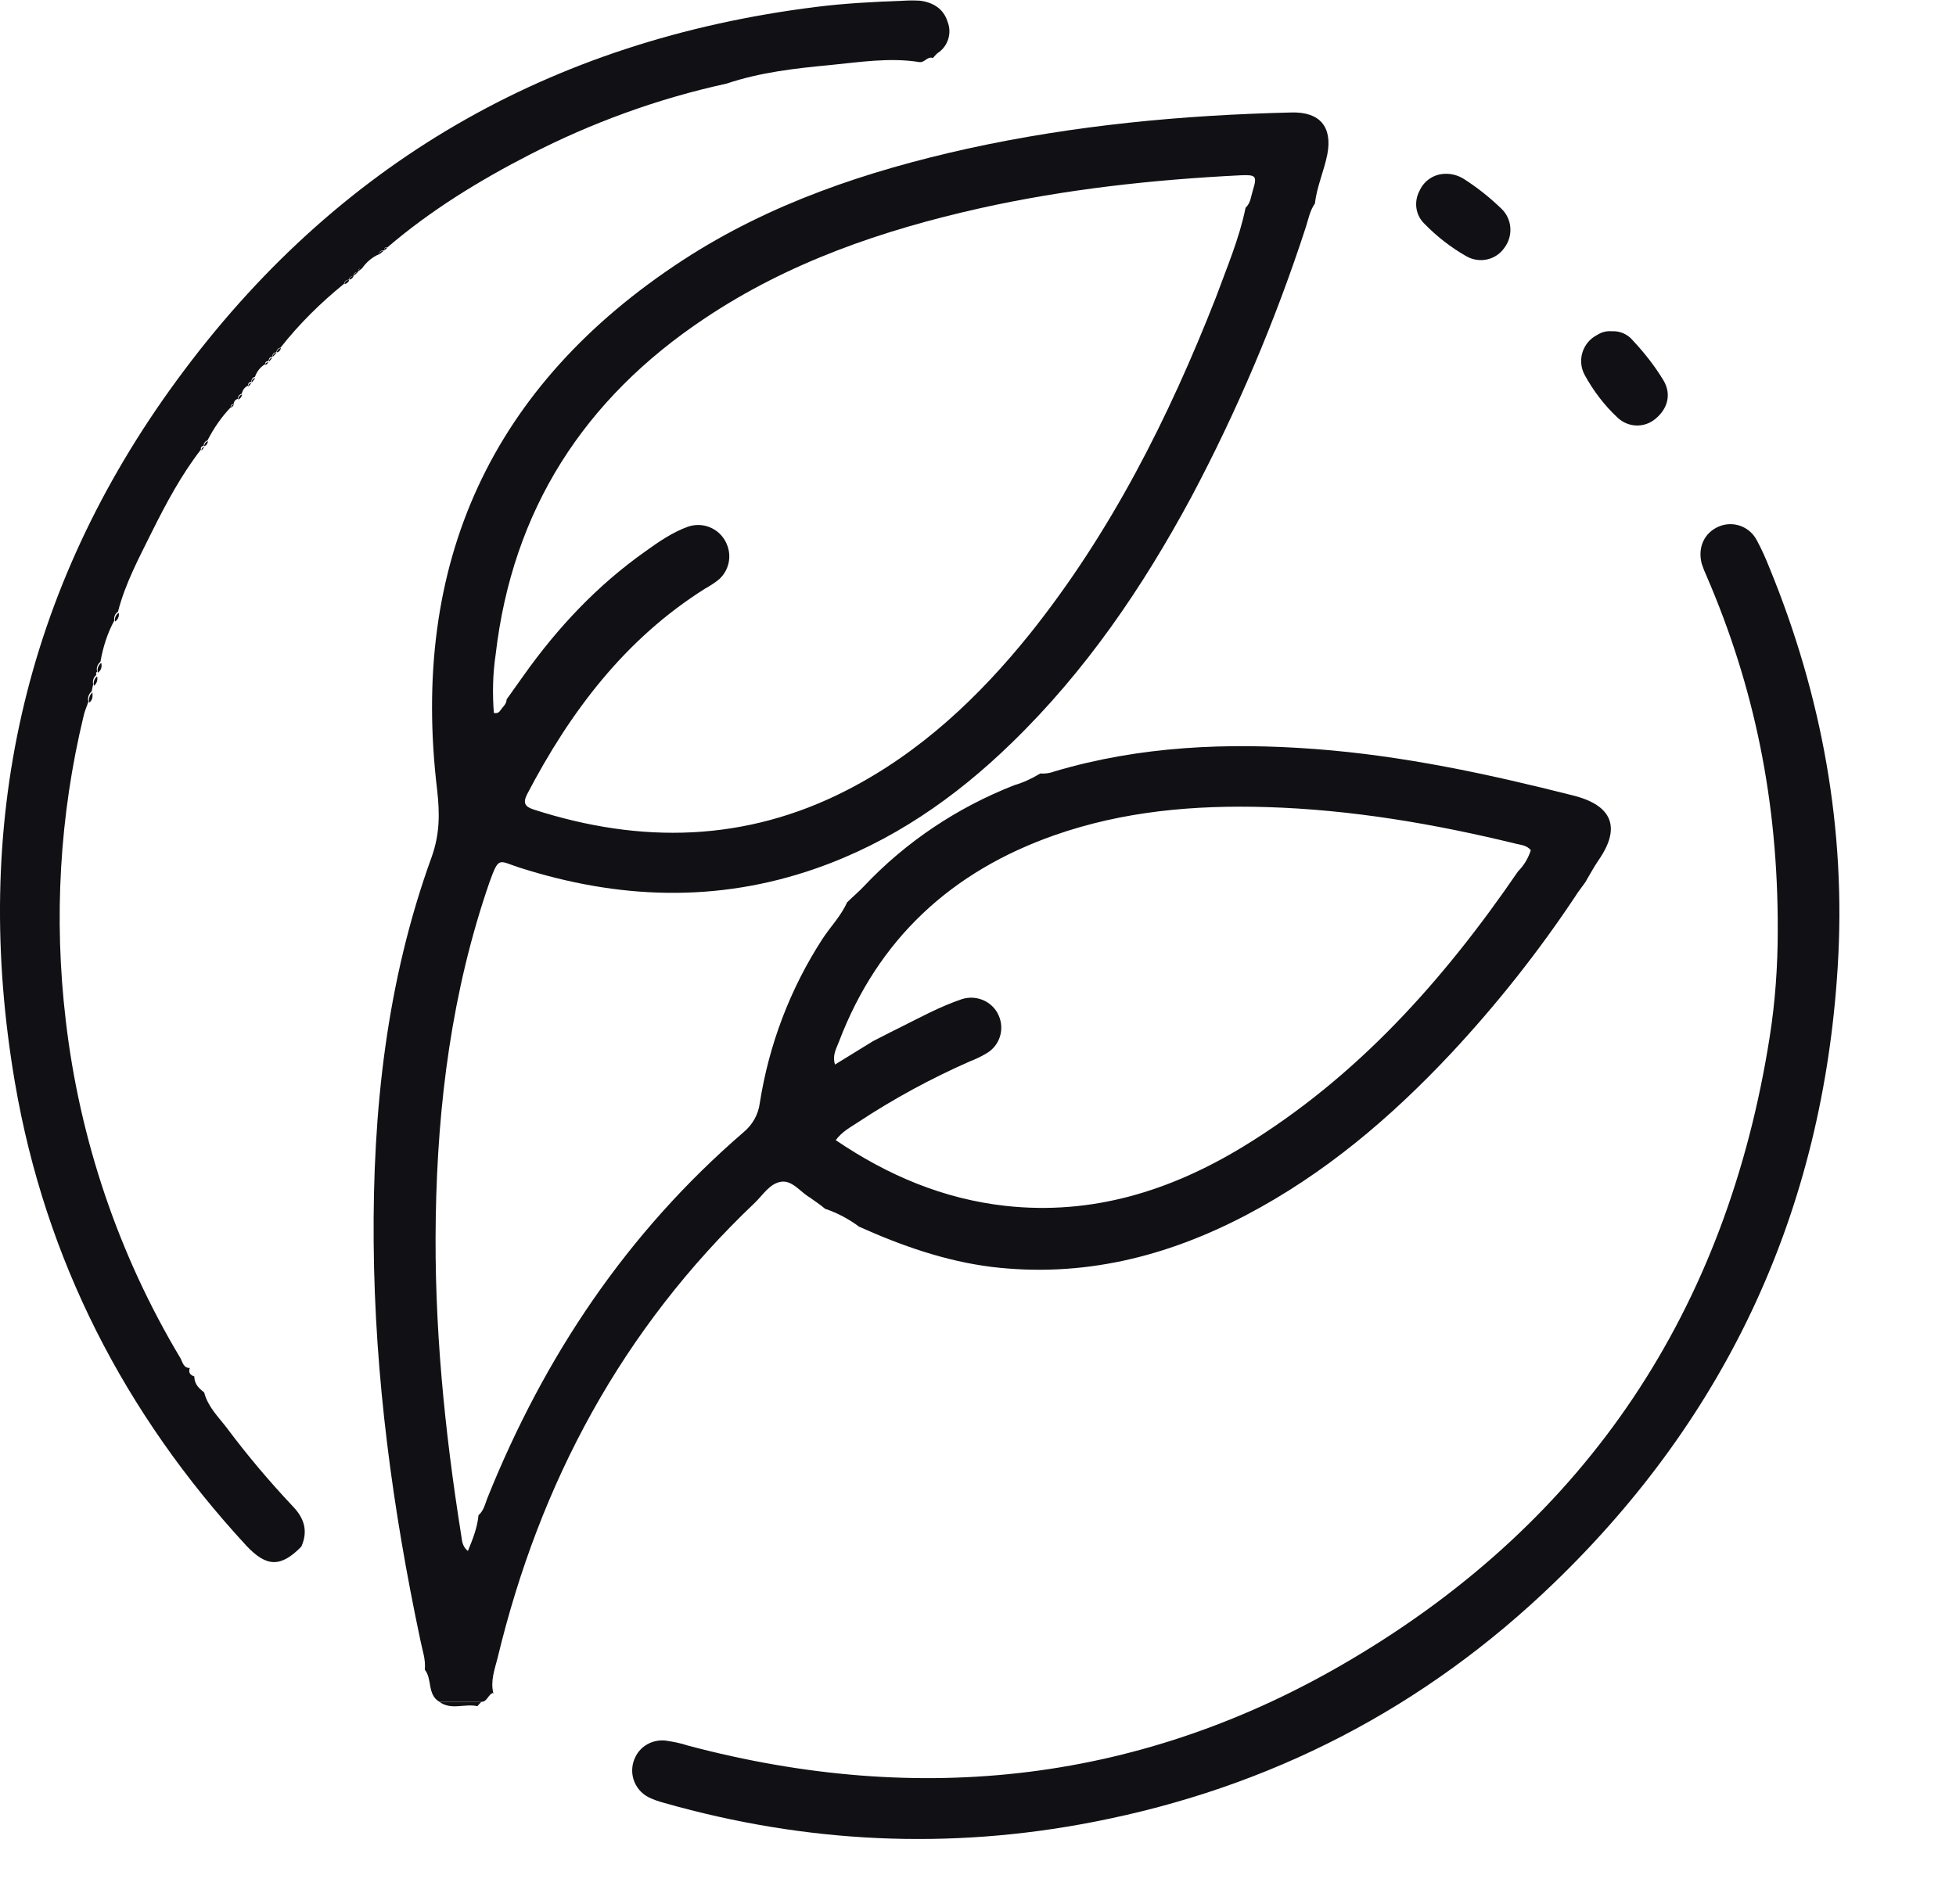
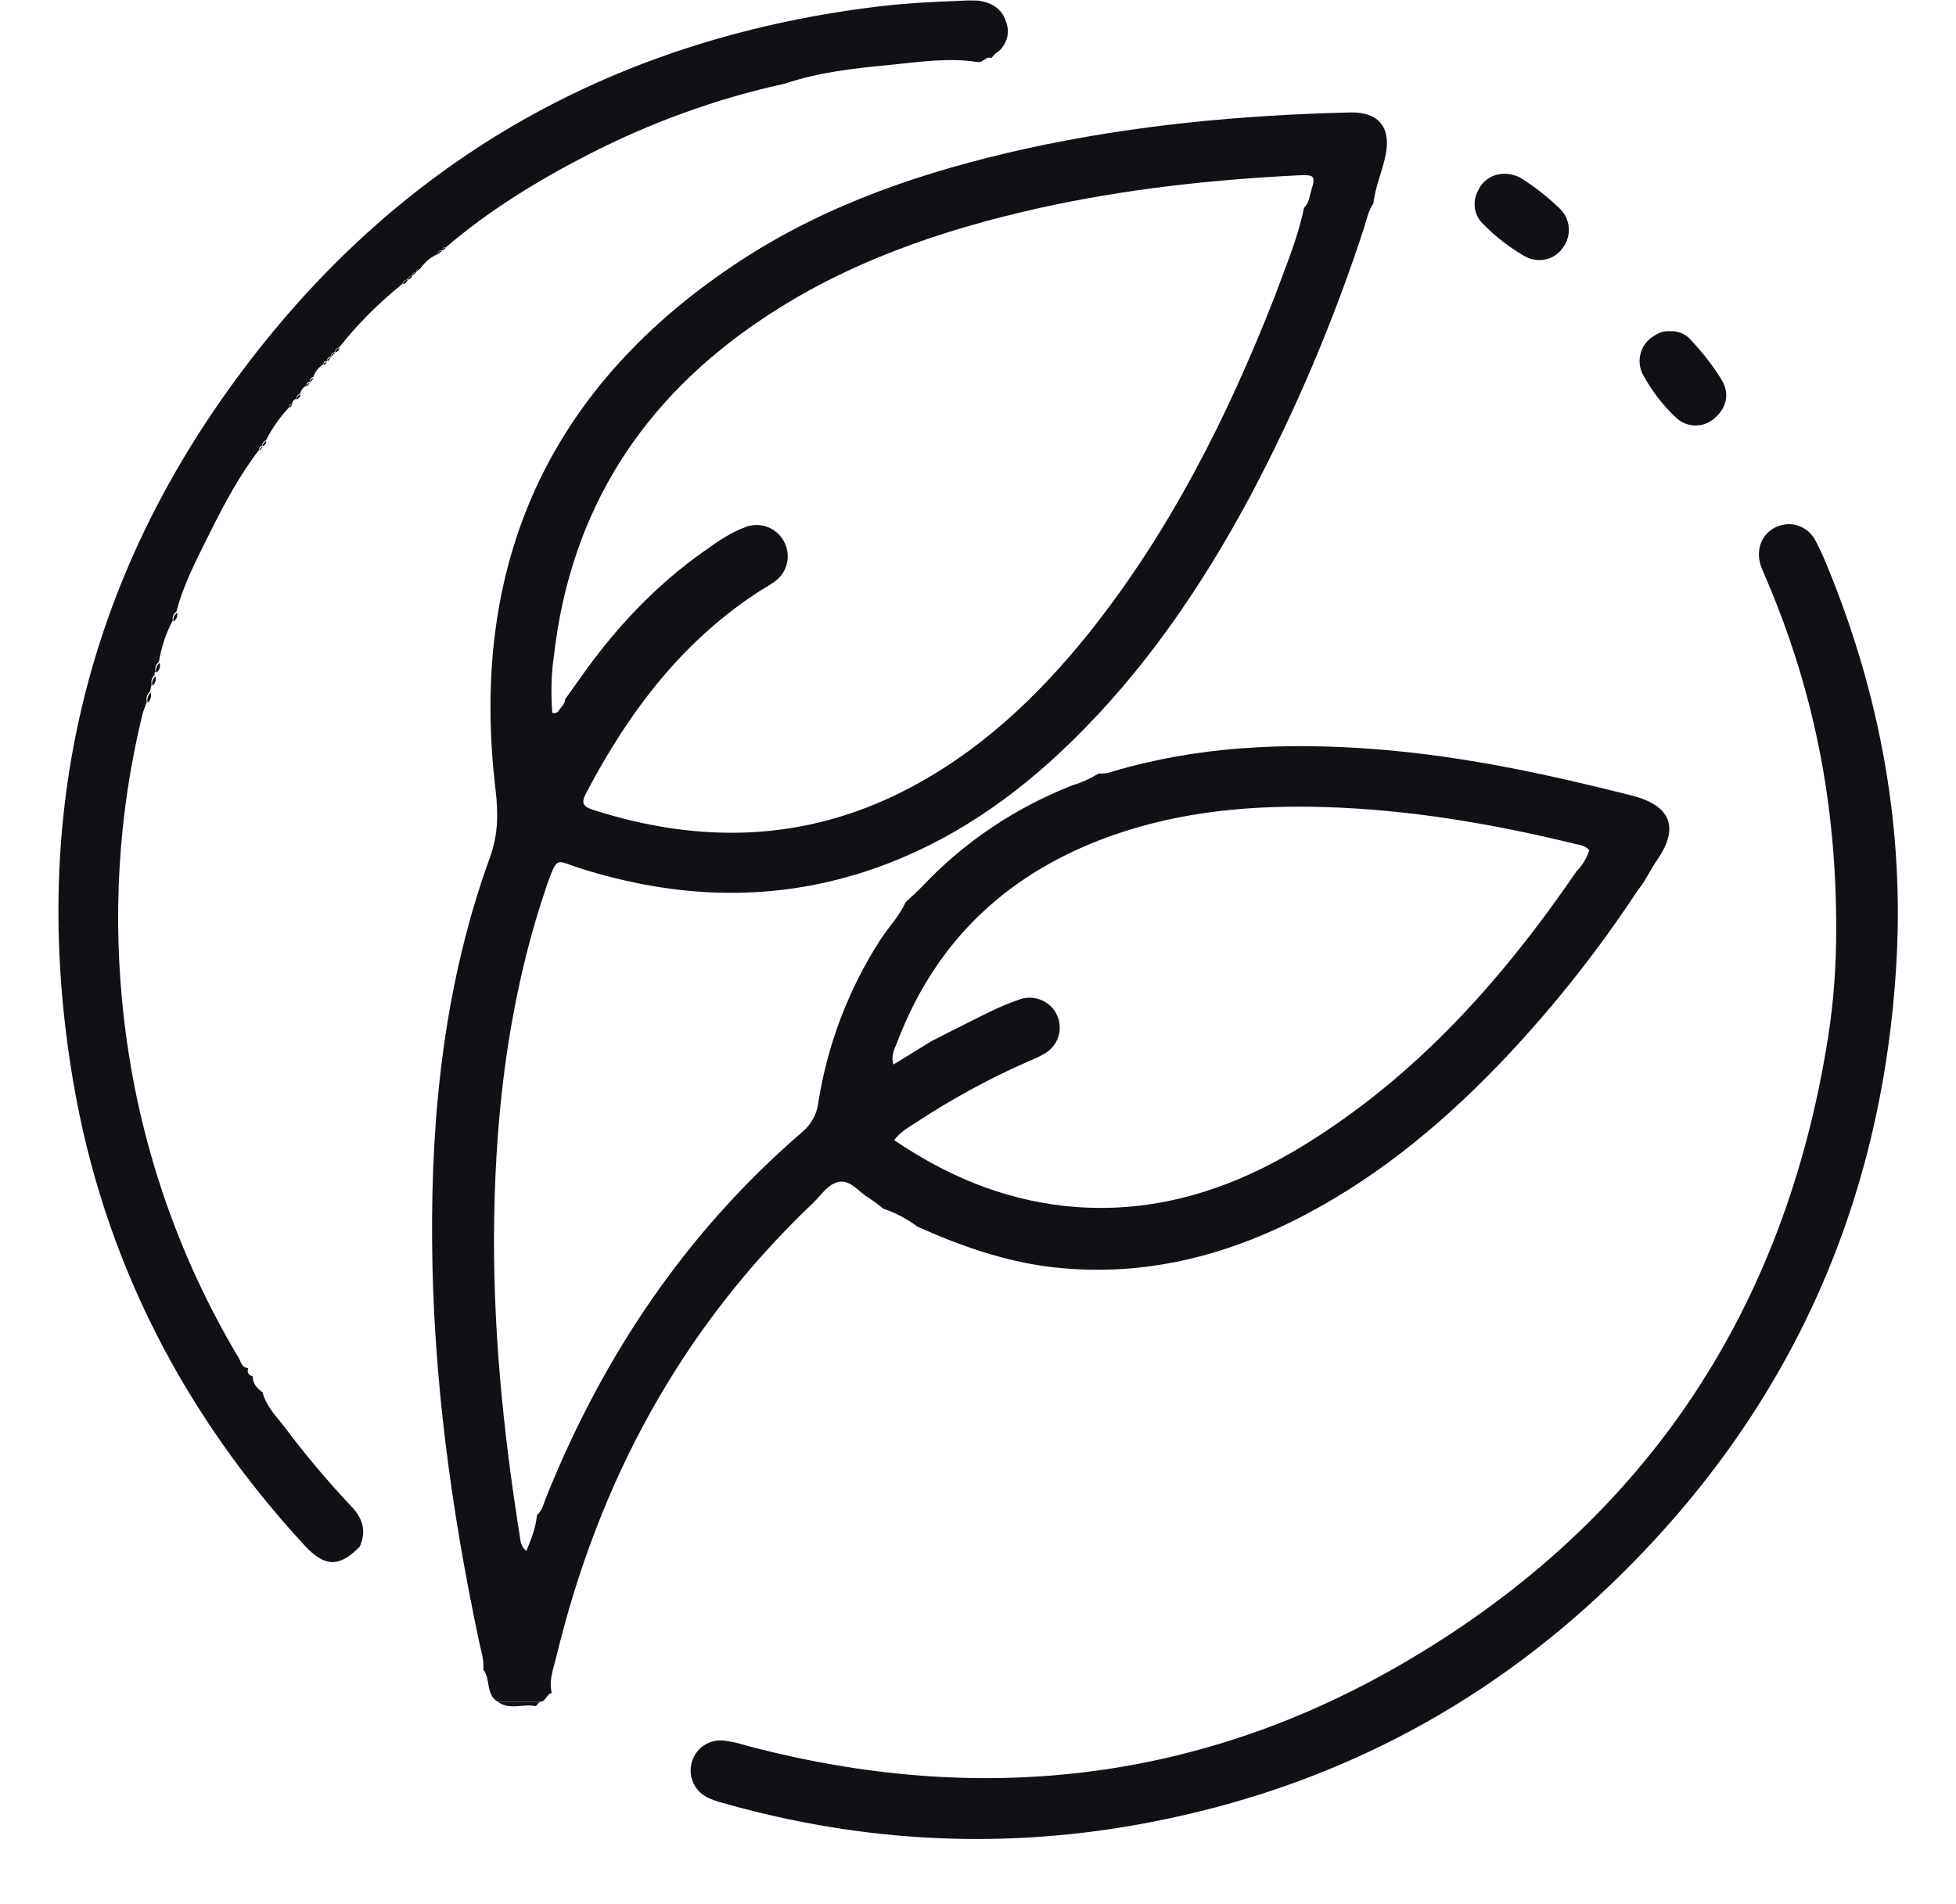
<svg xmlns="http://www.w3.org/2000/svg" version="1.1" id="Layer_1" x="0px" y="0px" viewBox="0 0 535.5 521.2" style="enable-background:new 0 0 535.5 521.2;" xml:space="preserve">
  <style type="text/css">
	.st0{fill:#111115;}
</style>
  <g>
-     <path class="st0" d="M284.8,211.8c1.4,0.1,2.7-0.1,4-0.6c23.3-6.9,47.2-7.9,71.2-6.1s47.3,6.8,70.6,12.7c9.7,2.4,13.9,7.9,7,17.8   c-1.3,1.9-2.4,4-3.6,6c-0.9,1.3-1.9,2.5-2.7,3.8c-10.1,15.2-21.5,29.6-34,43c-16.5,17.6-34.6,33-56.1,44.3   c-21.9,11.5-44.9,17.2-69.8,14.2c-12.7-1.6-24.6-5.8-36.2-11c-2.8-2.1-6-3.8-9.3-4.9c-1.3-1.1-2.8-2.1-4.2-3.1   c-2.6-1.5-4.8-4.8-7.9-4.3s-4.9,3.6-7.2,5.8c-36.2,34.4-58.8,76.4-70.4,124.7c-0.8,3.1-2,6.3-1.1,9.7l0.1-0.3   c-1.6,0.3-1.7,2.5-3.4,2.5h-11.5c-3.4-2-1.9-6.2-4-8.8c0.3-2.8-0.7-5.4-1.2-8c-7.6-35.9-12.5-72.1-12.8-108.9   c-0.3-36.1,3.5-71.6,15.9-105.7c2.2-6.2,2.2-11.8,1.5-18.1c-7.5-62.2,14.7-111,67.3-145.3c23.8-15.5,50.4-24.4,77.9-30.5   c29.2-6.4,58.8-9.2,88.7-9.9c7.7-0.2,11.2,3.9,9.8,11.4c-0.9,4.6-2.9,8.9-3.4,13.5c-1.4,2-1.8,4.3-2.5,6.5   c-8.3,25.5-18.8,50.3-31.4,74c-13.3,24.7-28.9,47.6-49.1,67.2c-15.5,15.1-33,27.2-53.6,34.4c-27.2,9.5-54.3,8.4-81.4-0.3   c-5.5-1.8-5.4-3.1-8,4.1c-10.3,29.8-14.2,60.6-14.7,91.8c-0.5,29.3,2.4,58.3,7,87.2c0.2,1.4,0.3,2.9,1.8,4.1   c1.4-3.4,2.6-6.5,2.9-9.8c1.4-1.2,1.8-3,2.4-4.6c15.6-38.9,38.3-72.8,70.2-100.3c2.4-2,4-4.8,4.4-7.9c2.5-16,8.3-31.3,17.1-44.9   c2.2-3.4,5.1-6.3,6.8-10.1c1.5-1.5,3.2-2.9,4.6-4.4c11.5-12.2,25.6-21.6,41.2-27.7C280.1,214.3,282.5,213.2,284.8,211.8   L284.8,211.8z M239,285.1c2.4-1.2,4.8-2.5,7.3-3.7c5.6-2.8,11.1-5.8,17-7.8c4.3-1.4,9,0.9,10.4,5.2c1.2,3.6-0.2,7.5-3.4,9.5   c-1.5,0.9-3.1,1.7-4.7,2.3c-10.7,4.7-21,10.3-30.7,16.7c-2.1,1.4-4.3,2.5-6.1,4.9c14.3,9.7,29.5,16.1,46.5,18   c23.7,2.6,45.1-4.1,65-16.2c31.2-19,54.9-45.6,75.3-75.4c1.6-1.6,2.8-3.6,3.5-5.8c-1.1-1.3-2.5-1.4-3.8-1.7   c-22.5-5.5-45.3-9.4-68.5-10.1c-19.8-0.6-39.3,1.1-58.1,7.7c-28.2,9.9-48.3,28.4-59,56.5c-0.7,1.9-1.9,3.7-1.1,6.3L239,285.1z    M341,56.9c1.4-1.3,1.5-3.2,2-4.8c1.2-3.9,0.9-4.3-3.4-4.1c-24,1.2-47.8,3.8-71.2,9c-26.8,6-52.5,14.8-75.5,30.2   c-33,22-52.6,52.4-57.2,92c-0.8,5.3-0.9,10.7-0.5,16c0.7,0.2,1.4,0,1.8-0.7c0.6-0.9,1.7-1.7,1.7-3l4.7-6.6   c9.3-13.1,20.2-24.7,33.4-34c3.6-2.6,7.4-5.2,11.6-6.7c4.5-1.5,9.3,0.9,10.8,5.4c1.1,3.2,0.2,6.7-2.3,9c-1.2,1-2.5,1.8-3.9,2.6   c-21.9,13.8-36.9,33.7-48.7,56.3c-1.2,2.4-0.6,3.4,1.9,4.2c29.2,9.4,57.9,8.9,85.6-5.3c20.1-10.3,36.2-25.5,50.2-42.9   c22.2-27.8,38-59.2,50.9-92.1C335.9,73.2,339.3,65.3,341,56.9L341,56.9z" />
-     <path class="st0" d="M55.9,381.3c1,3.9,3.9,6.7,6.2,9.7c5.6,7.5,11.6,14.6,18,21.4c3.2,3.3,4.3,6.8,2.4,11.1   c-5.6,5.7-9.5,5.7-15.1-0.3c-33.3-36.1-55-78.3-63.3-126.7c-12-70.2,2.2-135,44.4-192.5c43.3-59.1,102-93,174.9-102.1   c7.9-1,15.9-1.4,23.9-1.7c1.6-0.1,3.1-0.1,4.7,0c3.5,0.5,6.3,2.2,7.4,5.7c1.3,3.2,0.1,6.9-2.8,8.7c-0.4,0.4-0.8,0.8-1.2,1.3   c-1.5-0.6-2.2,1.3-3.7,1.1c-8.1-1.3-16.2,0-24.3,0.8c-9.6,0.9-19.3,2-28.5,5.1c-18.8,4.1-36.9,10.7-54,19.5   c-13.8,7.1-27,15.2-38.8,25.3c-0.6-0.1-0.9,0.2-0.9,0.8l-0.2,0.1c-0.5-0.1-1.1,0.2-1.2,0.8v0.2c-1.9,0.8-3.5,2.2-4.7,3.9   c-0.4-0.1-0.9,0.1-1,0.5v0.3l-0.2,0.2c-0.6,0-1,0.4-1.1,0.9v0.1l-0.1,0.1c-0.6,0-1.1,0.4-1.2,1c-0.7,0-1.2,0.5-1.3,1.1   c-6.4,5.2-12.3,11-17.4,17.5c-0.6,0.1-1.1,0.6-1.1,1.2l-0.1,0.1c-0.6,0-1,0.4-1,1v0.1l-0.1,0.1c-0.5,0-0.9,0.4-0.9,0.9v0.1   l-0.2,0.2c-0.6,0-0.8,0.3-0.8,0.8c-1.3,0.8-2.3,2-2.8,3.5c-0.6,0.1-1,0.7-1,1.3l-0.1,0.1c-0.5,0-0.8,0.4-0.8,0.9v0.1   c-0.9,0.4-1.5,1.2-1.7,2.2c-0.6,0.2-1.1,0.7-1.1,1.4c-0.6,0.2-1.1,0.7-1.1,1.4c-0.5,0.1-0.9,0.3-0.8,0.9c-2.6,2.7-4.7,5.8-6.4,9.1   c-0.6,0.2-1.1,0.8-1,1.4l-0.1,0.1c-0.4,0-0.8,0.4-0.7,0.8v0.2c-5.4,7-9.5,14.7-13.4,22.5c-3.5,7.1-7.3,14.1-9.3,21.9   c-0.8,0.5-1.2,1.5-1,2.4c-1.9,3.5-3.1,7.3-3.8,11.3c-0.8,0.7-1.2,1.7-0.9,2.7c-0.3,0.2-0.4,0.6-0.2,0.9c-0.8,0.6-1.1,1.6-0.9,2.6   l-0.4,1.9c-0.8,0.7-1.2,1.8-0.9,2.8c-0.4,1.3-1,2.5-1.3,3.9c-6.6,27.3-8.2,55.5-4.9,83.4c3.8,32.7,14.5,64.3,31.4,92.5   c0.6,1.1,0.8,2.7,2.6,2.7v-0.1c-0.5,1.3,0,2,1.2,2.4v-0.1C53.2,379.2,54.6,380.2,55.9,381.3L55.9,381.3z" />
-     <path class="st0" d="M131.8,466c-0.4,0.4-0.8,0.8-1.1,1.2c-3.4-0.8-7.2,1.2-10.4-1.2H131.8z" />
-     <path class="st0" d="M486.7,254.7c0.1-35.5-6.5-66.9-19.5-97c-0.5-1.1-0.9-2.1-1.3-3.3c-1.2-4.5,0.7-8.5,4.6-10.2s8.5-0.1,10.5,3.8   c1.3,2.4,2.4,4.9,3.4,7.4c14.4,35.1,21.1,71.8,18.7,109.6c-4.1,66-29.9,122.3-77.5,168.3c-35.6,34.4-77.8,56.2-126.3,65.6   c-39.5,7.7-78.7,5.8-117.4-5.2c-1.5-0.4-3-0.9-4.4-1.6c-4-2.1-5.6-7-3.5-11.1c1.5-3,4.7-4.7,8.1-4.4c2.1,0.3,4.2,0.7,6.3,1.4   c63.7,16.9,124.7,10.1,181.5-23.6c64.9-38.4,102.9-95.9,114.6-170.5C486,274.4,486.7,264.6,486.7,254.7L486.7,254.7z" />
-     <path class="st0" d="M441.3,90.7c2.2-0.1,4.3,0.8,5.7,2.5c3.2,3.4,6.1,7.1,8.5,11.1c2.1,3.7,1.1,7.6-2.3,10.4   c-3,2.5-7.3,2.4-10.2-0.2c-3.7-3.4-6.8-7.5-9.2-11.9c-2.1-4-0.5-8.9,3.5-10.9C438.5,90.9,439.9,90.6,441.3,90.7z" />
-     <path class="st0" d="M395.5,47.6c1.8-0.1,3.6,0.4,5.1,1.3c3.8,2.4,7.3,5.2,10.5,8.3c2.9,2.8,3.2,7.4,0.8,10.6   c-2.3,3.4-6.8,4.4-10.4,2.4c-4.2-2.4-8.1-5.4-11.5-8.9c-2.5-2.4-3-6.1-1.3-9.2C389.9,49.5,392.5,47.7,395.5,47.6z" />
-     <path class="st0" d="M27.7,181.5c0.3,1,0,2.1-0.9,2.7C26.5,183.2,26.9,182.2,27.7,181.5z" />
-     <path class="st0" d="M26.6,185.2c0.2,1-0.1,2-0.9,2.6C25.5,186.8,25.8,185.8,26.6,185.2z" />
-     <path class="st0" d="M32.5,167.8c0.2,0.9-0.2,1.9-1,2.4C31.3,169.3,31.7,168.3,32.5,167.8z" />
-     <path class="st0" d="M25.3,189.6c0.1,1.1,0.1,2.1-0.9,2.8C24.2,191.4,24.5,190.3,25.3,189.6z" />
-     <path class="st0" d="M76.9,95.3c-0.1,0.6-0.5,1.1-1.1,1.2C75.8,95.9,76.3,95.4,76.9,95.3z" />
-     <path class="st0" d="M95.6,76.7c-0.2,0.6-0.7,1-1.3,1.1C94.4,77.1,94.9,76.6,95.6,76.7z" />
-     <path class="st0" d="M56.9,120.8c0,0.6-0.4,1.2-1,1.4C55.9,121.6,56.3,121,56.9,120.8z" />
-     <path class="st0" d="M55.9,122.4c-0.2,0.3-0.5,0.7-0.7,1c-0.1-0.4,0.1-0.8,0.5-1H55.9z" />
-     <path class="st0" d="M75.7,96.6l-1,1.1C74.6,97.2,75,96.6,75.7,96.6L75.7,96.6z" />
-     <path class="st0" d="M73.5,99.2c-0.2,0.3-0.5,0.6-0.8,0.8C72.6,99.5,72.9,99.2,73.5,99.2z" />
-     <path class="st0" d="M98,74.5l-1.1,1C96.9,75,97.4,74.5,98,74.5C97.9,74.5,98,74.5,98,74.5z" />
-     <path class="st0" d="M99.1,73.5l-1,0.8c0-0.4,0.3-0.8,0.7-0.9C98.9,73.5,99,73.5,99.1,73.5z" />
-     <path class="st0" d="M64.1,110.8l-0.8,0.9C63.2,111.1,63.5,110.8,64.1,110.8z" />
-     <path class="st0" d="M105,68.7l-1.2,1c0-0.6,0.4-1,1-1C104.8,68.6,104.9,68.7,105,68.7z" />
-     <path class="st0" d="M66.3,108c-0.1,0.6-0.5,1.2-1.1,1.4C65.2,108.7,65.7,108.2,66.3,108z" />
-     <path class="st0" d="M106.1,67.8l-0.9,0.8C105.2,68,105.5,67.7,106.1,67.8z" />
-     <path class="st0" d="M69.9,103.5l-1,1.3C68.8,104.1,69.3,103.6,69.9,103.5z" />
-     <path class="st0" d="M68.8,104.9l-0.8,1c-0.1-0.5,0.2-0.9,0.7-1H68.8z" />
-     <path class="st0" d="M74.6,97.9L73.7,99C73.6,98.5,74,98,74.6,97.9L74.6,97.9z" />
-     <path class="st0" d="M96.8,75.6c-0.2,0.5-0.6,0.9-1.2,1C95.7,76,96.2,75.6,96.8,75.6z" />
+     <path class="st0" d="M300.8,211.8c1.4,0.1,2.7-0.1,4-0.6c23.3-6.9,47.2-7.9,71.2-6.1s47.3,6.8,70.6,12.7c9.7,2.4,13.9,7.9,7,17.8   c-1.3,1.9-2.4,4-3.6,6c-0.9,1.3-1.9,2.5-2.7,3.8c-10.1,15.2-21.5,29.6-34,43c-16.5,17.6-34.6,33-56.1,44.3   c-21.9,11.5-44.9,17.2-69.8,14.2c-12.7-1.6-24.6-5.8-36.2-11c-2.8-2.1-6-3.8-9.3-4.9c-1.3-1.1-2.8-2.1-4.2-3.1   c-2.6-1.5-4.8-4.8-7.9-4.3s-4.9,3.6-7.2,5.8c-36.2,34.4-58.8,76.4-70.4,124.7c-0.8,3.1-2,6.3-1.1,9.7l0.1-0.3   c-1.6,0.3-1.7,2.5-3.4,2.5h-11.5c-3.4-2-1.9-6.2-4-8.8c0.3-2.8-0.7-5.4-1.2-8c-7.6-35.9-12.5-72.1-12.8-108.9   c-0.3-36.1,3.5-71.6,15.9-105.7c2.2-6.2,2.2-11.8,1.5-18.1c-7.5-62.2,14.7-111,67.3-145.3c23.8-15.5,50.4-24.4,77.9-30.5   c29.2-6.4,58.8-9.2,88.7-9.9c7.7-0.2,11.2,3.9,9.8,11.4c-0.9,4.6-2.9,8.9-3.4,13.5c-1.4,2-1.8,4.3-2.5,6.5   c-8.3,25.5-18.8,50.3-31.4,74c-13.3,24.7-28.9,47.6-49.1,67.2c-15.5,15.1-33,27.2-53.6,34.4c-27.2,9.5-54.3,8.4-81.4-0.3   c-5.5-1.8-5.4-3.1-8,4.1c-10.3,29.8-14.2,60.6-14.7,91.8c-0.5,29.3,2.4,58.3,7,87.2c0.2,1.4,0.3,2.9,1.8,4.1   c1.4-3.4,2.6-6.5,2.9-9.8c1.4-1.2,1.8-3,2.4-4.6c15.6-38.9,38.3-72.8,70.2-100.3c2.4-2,4-4.8,4.4-7.9c2.5-16,8.3-31.3,17.1-44.9   c2.2-3.4,5.1-6.3,6.8-10.1c1.5-1.5,3.2-2.9,4.6-4.4c11.5-12.2,25.6-21.6,41.2-27.7C296.1,214.3,298.5,213.2,300.8,211.8   L300.8,211.8z M255,285.1c2.4-1.2,4.8-2.5,7.3-3.7c5.6-2.8,11.1-5.8,17-7.8c4.3-1.4,9,0.9,10.4,5.2c1.2,3.6-0.2,7.5-3.4,9.5   c-1.5,0.9-3.1,1.7-4.7,2.3c-10.7,4.7-21,10.3-30.7,16.7c-2.1,1.4-4.3,2.5-6.1,4.9c14.3,9.7,29.5,16.1,46.5,18   c23.7,2.6,45.1-4.1,65-16.2c31.2-19,54.9-45.6,75.3-75.4c1.6-1.6,2.8-3.6,3.5-5.8c-1.1-1.3-2.5-1.4-3.8-1.7   c-22.5-5.5-45.3-9.4-68.5-10.1c-19.8-0.6-39.3,1.1-58.1,7.7c-28.2,9.9-48.3,28.4-59,56.5c-0.7,1.9-1.9,3.7-1.1,6.3L255,285.1z    M357,56.9c1.4-1.3,1.5-3.2,2-4.8c1.2-3.9,0.9-4.3-3.4-4.1c-24,1.2-47.8,3.8-71.2,9c-26.8,6-52.5,14.8-75.5,30.2   c-33,22-52.6,52.4-57.2,92c-0.8,5.3-0.9,10.7-0.5,16c0.7,0.2,1.4,0,1.8-0.7c0.6-0.9,1.7-1.7,1.7-3l4.7-6.6   c9.3-13.1,20.2-24.7,33.4-34c3.6-2.6,7.4-5.2,11.6-6.7c4.5-1.5,9.3,0.9,10.8,5.4c1.1,3.2,0.2,6.7-2.3,9c-1.2,1-2.5,1.8-3.9,2.6   c-21.9,13.8-36.9,33.7-48.7,56.3c-1.2,2.4-0.6,3.4,1.9,4.2c29.2,9.4,57.9,8.9,85.6-5.3c20.1-10.3,36.2-25.5,50.2-42.9   c22.2-27.8,38-59.2,50.9-92.1C351.9,73.2,355.3,65.3,357,56.9L357,56.9z" />
+     <path class="st0" d="M71.9,381.3c1,3.9,3.9,6.7,6.2,9.7c5.6,7.5,11.6,14.6,18,21.4c3.2,3.3,4.3,6.8,2.4,11.1   c-5.6,5.7-9.5,5.7-15.1-0.3c-33.3-36.1-55-78.3-63.3-126.7c-12-70.2,2.2-135,44.4-192.5c43.3-59.1,102-93,174.9-102.1   c7.9-1,15.9-1.4,23.9-1.7c1.6-0.1,3.1-0.1,4.7,0c3.5,0.5,6.3,2.2,7.4,5.7c1.3,3.2,0.1,6.9-2.8,8.7c-0.4,0.4-0.8,0.8-1.2,1.3   c-1.5-0.6-2.2,1.3-3.7,1.1c-8.1-1.3-16.2,0-24.3,0.8c-9.6,0.9-19.3,2-28.5,5.1c-18.8,4.1-36.9,10.7-54,19.5   c-13.8,7.1-27,15.2-38.8,25.3c-0.6-0.1-0.9,0.2-0.9,0.8l-0.2,0.1c-0.5-0.1-1.1,0.2-1.2,0.8v0.2c-1.9,0.8-3.5,2.2-4.7,3.9   c-0.4-0.1-0.9,0.1-1,0.5v0.3l-0.2,0.2c-0.6,0-1,0.4-1.1,0.9v0.1l-0.1,0.1c-0.6,0-1.1,0.4-1.2,1c-0.7,0-1.2,0.5-1.3,1.1   c-6.4,5.2-12.3,11-17.4,17.5c-0.6,0.1-1.1,0.6-1.1,1.2l-0.1,0.1c-0.6,0-1,0.4-1,1v0.1l-0.1,0.1c-0.5,0-0.9,0.4-0.9,0.9v0.1   l-0.2,0.2c-0.6,0-0.8,0.3-0.8,0.8c-1.3,0.8-2.3,2-2.8,3.5c-0.6,0.1-1,0.7-1,1.3l-0.1,0.1c-0.5,0-0.8,0.4-0.8,0.9v0.1   c-0.9,0.4-1.5,1.2-1.7,2.2c-0.6,0.2-1.1,0.7-1.1,1.4c-0.6,0.2-1.1,0.7-1.1,1.4c-0.5,0.1-0.9,0.3-0.8,0.9c-2.6,2.7-4.7,5.8-6.4,9.1   c-0.6,0.2-1.1,0.8-1,1.4l-0.1,0.1c-0.4,0-0.8,0.4-0.7,0.8v0.2c-5.4,7-9.5,14.7-13.4,22.5c-3.5,7.1-7.3,14.1-9.3,21.9   c-0.8,0.5-1.2,1.5-1,2.4c-1.9,3.5-3.1,7.3-3.8,11.3c-0.8,0.7-1.2,1.7-0.9,2.7c-0.3,0.2-0.4,0.6-0.2,0.9c-0.8,0.6-1.1,1.6-0.9,2.6   l-0.4,1.9c-0.8,0.7-1.2,1.8-0.9,2.8c-0.4,1.3-1,2.5-1.3,3.9c-6.6,27.3-8.2,55.5-4.9,83.4c3.8,32.7,14.5,64.3,31.4,92.5   c0.6,1.1,0.8,2.7,2.6,2.7v-0.1c-0.5,1.3,0,2,1.2,2.4v-0.1C69.2,379.2,70.6,380.2,71.9,381.3L71.9,381.3z" />
+     <path class="st0" d="M147.8,466c-0.4,0.4-0.8,0.8-1.1,1.2c-3.4-0.8-7.2,1.2-10.4-1.2H147.8z" />
+     <path class="st0" d="M502.7,254.7c0.1-35.5-6.5-66.9-19.5-97c-0.5-1.1-0.9-2.1-1.3-3.3c-1.2-4.5,0.7-8.5,4.6-10.2s8.5-0.1,10.5,3.8   c1.3,2.4,2.4,4.9,3.4,7.4c14.4,35.1,21.1,71.8,18.7,109.6c-4.1,66-29.9,122.3-77.5,168.3c-35.6,34.4-77.8,56.2-126.3,65.6   c-39.5,7.7-78.7,5.8-117.4-5.2c-1.5-0.4-3-0.9-4.4-1.6c-4-2.1-5.6-7-3.5-11.1c1.5-3,4.7-4.7,8.1-4.4c2.1,0.3,4.2,0.7,6.3,1.4   c63.7,16.9,124.7,10.1,181.5-23.6c64.9-38.4,102.9-95.9,114.6-170.5C502,274.4,502.7,264.6,502.7,254.7L502.7,254.7z" />
+     <path class="st0" d="M457.3,90.7c2.2-0.1,4.3,0.8,5.7,2.5c3.2,3.4,6.1,7.1,8.5,11.1c2.1,3.7,1.1,7.6-2.3,10.4   c-3,2.5-7.3,2.4-10.2-0.2c-3.7-3.4-6.8-7.5-9.2-11.9c-2.1-4-0.5-8.9,3.5-10.9C454.5,90.9,455.9,90.6,457.3,90.7z" />
+     <path class="st0" d="M411.5,47.6c1.8-0.1,3.6,0.4,5.1,1.3c3.8,2.4,7.3,5.2,10.5,8.3c2.9,2.8,3.2,7.4,0.8,10.6   c-2.3,3.4-6.8,4.4-10.4,2.4c-4.2-2.4-8.1-5.4-11.5-8.9c-2.5-2.4-3-6.1-1.3-9.2C405.9,49.5,408.5,47.7,411.5,47.6z" />
+     <path class="st0" d="M43.7,181.5c0.3,1,0,2.1-0.9,2.7C42.5,183.2,42.9,182.2,43.7,181.5z" />
+     <path class="st0" d="M42.6,185.2c0.2,1-0.1,2-0.9,2.6C41.5,186.8,41.8,185.8,42.6,185.2z" />
+     <path class="st0" d="M48.5,167.8c0.2,0.9-0.2,1.9-1,2.4C47.3,169.3,47.7,168.3,48.5,167.8z" />
+     <path class="st0" d="M41.3,189.6c0.1,1.1,0.1,2.1-0.9,2.8C40.2,191.4,40.5,190.3,41.3,189.6z" />
+     <path class="st0" d="M92.9,95.3c-0.1,0.6-0.5,1.1-1.1,1.2C91.8,95.9,92.3,95.4,92.9,95.3z" />
+     <path class="st0" d="M111.6,76.7c-0.2,0.6-0.7,1-1.3,1.1C110.4,77.1,110.9,76.6,111.6,76.7z" />
+     <path class="st0" d="M72.9,120.8c0,0.6-0.4,1.2-1,1.4C71.9,121.6,72.3,121,72.9,120.8z" />
+     <path class="st0" d="M71.9,122.4c-0.2,0.3-0.5,0.7-0.7,1c-0.1-0.4,0.1-0.8,0.5-1H71.9z" />
+     <path class="st0" d="M91.7,96.6l-1,1.1C90.6,97.2,91,96.6,91.7,96.6L91.7,96.6z" />
+     <path class="st0" d="M89.5,99.2c-0.2,0.3-0.5,0.6-0.8,0.8C88.6,99.5,88.9,99.2,89.5,99.2z" />
+     <path class="st0" d="M114,74.5l-1.1,1C112.9,75,113.4,74.5,114,74.5C113.9,74.5,114,74.5,114,74.5z" />
+     <path class="st0" d="M115.1,73.5l-1,0.8c0-0.4,0.3-0.8,0.7-0.9C114.9,73.5,115,73.5,115.1,73.5z" />
+     <path class="st0" d="M80.1,110.8l-0.8,0.9C79.2,111.1,79.5,110.8,80.1,110.8z" />
+     <path class="st0" d="M121,68.7l-1.2,1c0-0.6,0.4-1,1-1C120.8,68.6,120.9,68.7,121,68.7z" />
+     <path class="st0" d="M82.3,108c-0.1,0.6-0.5,1.2-1.1,1.4C81.2,108.7,81.7,108.2,82.3,108z" />
+     <path class="st0" d="M122.1,67.8l-0.9,0.8C121.2,68,121.5,67.7,122.1,67.8z" />
+     <path class="st0" d="M85.9,103.5l-1,1.3C84.8,104.1,85.3,103.6,85.9,103.5z" />
+     <path class="st0" d="M84.8,104.9l-0.8,1c-0.1-0.5,0.2-0.9,0.7-1H84.8z" />
+     <path class="st0" d="M90.6,97.9L89.7,99C89.6,98.5,90,98,90.6,97.9L90.6,97.9z" />
+     <path class="st0" d="M112.8,75.6c-0.2,0.5-0.6,0.9-1.2,1C111.7,76,112.2,75.6,112.8,75.6z" />
  </g>
</svg>
